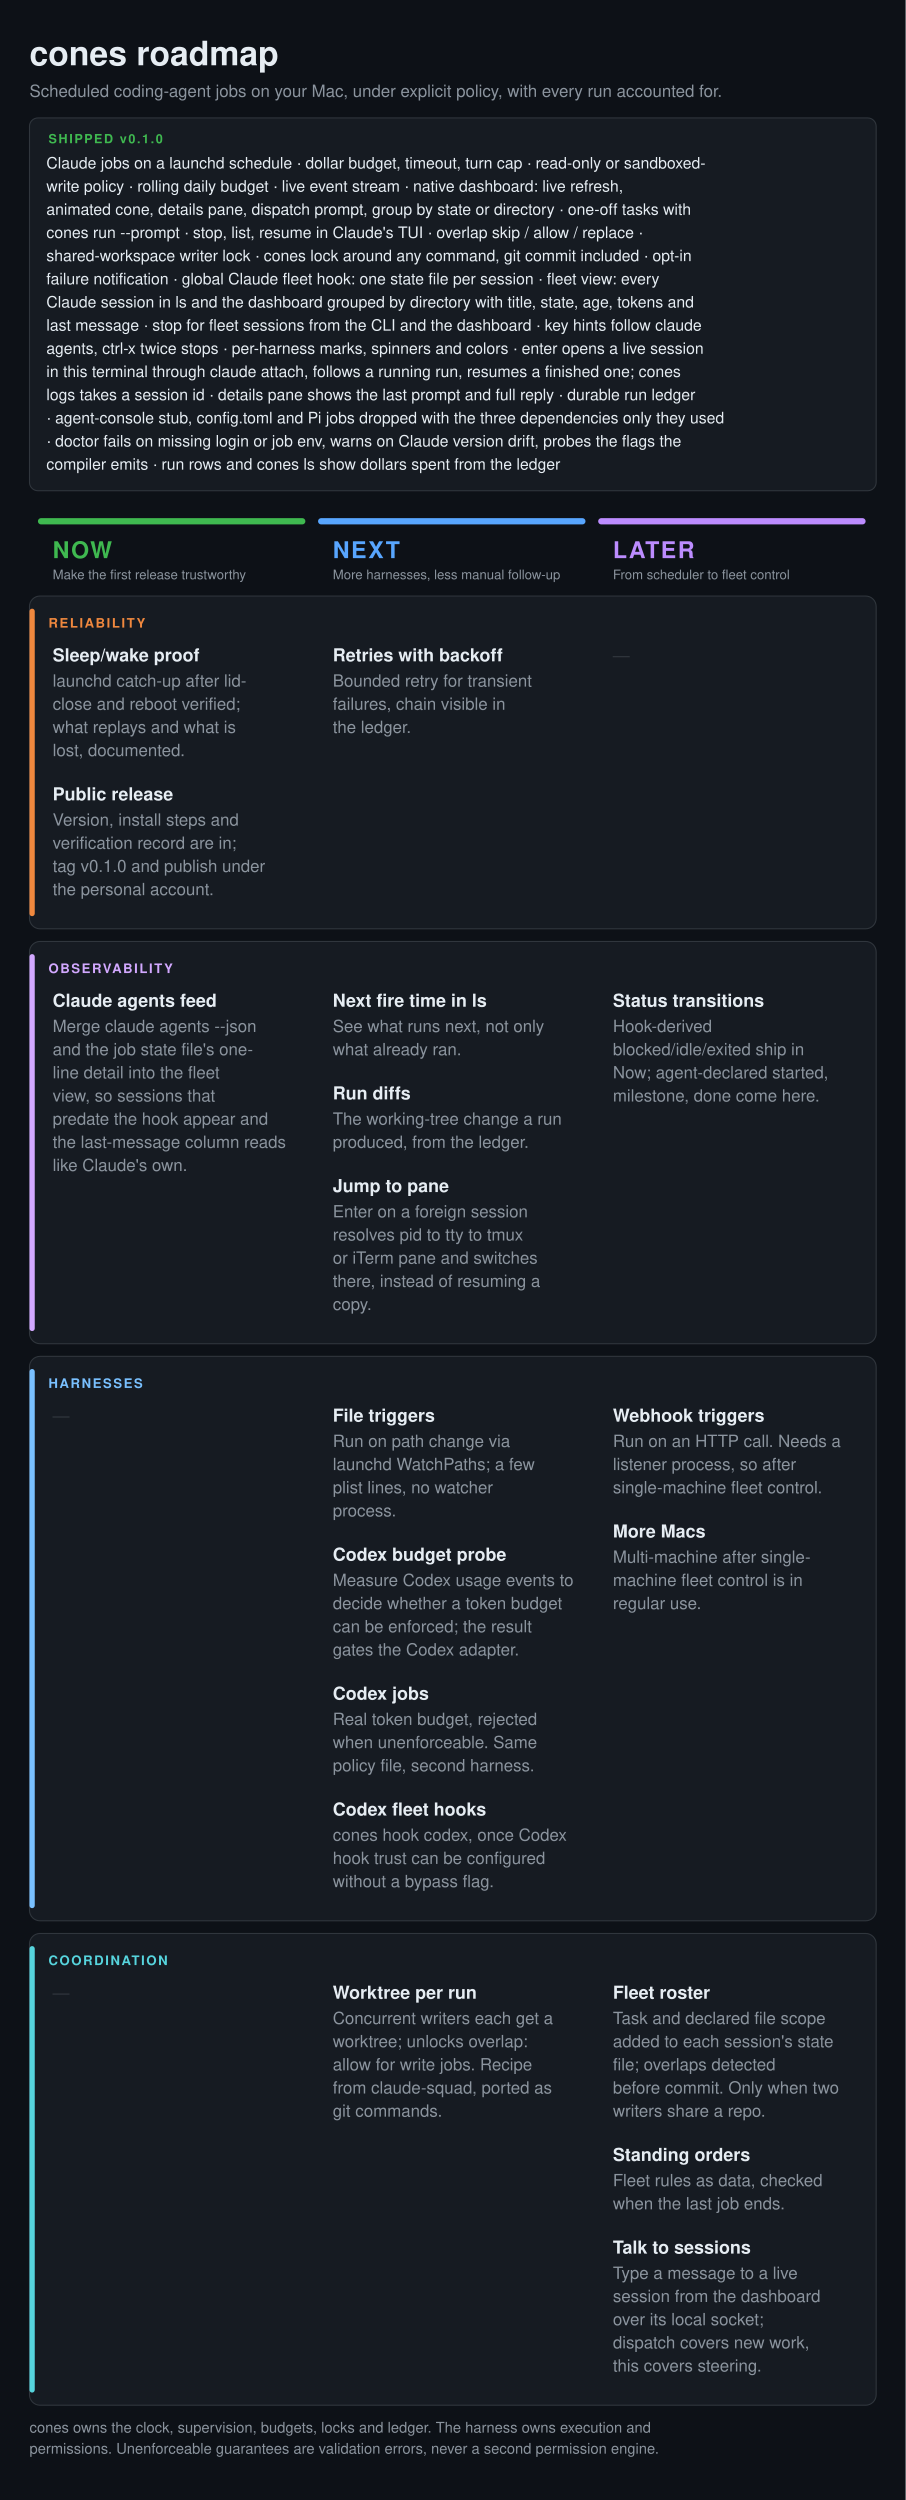
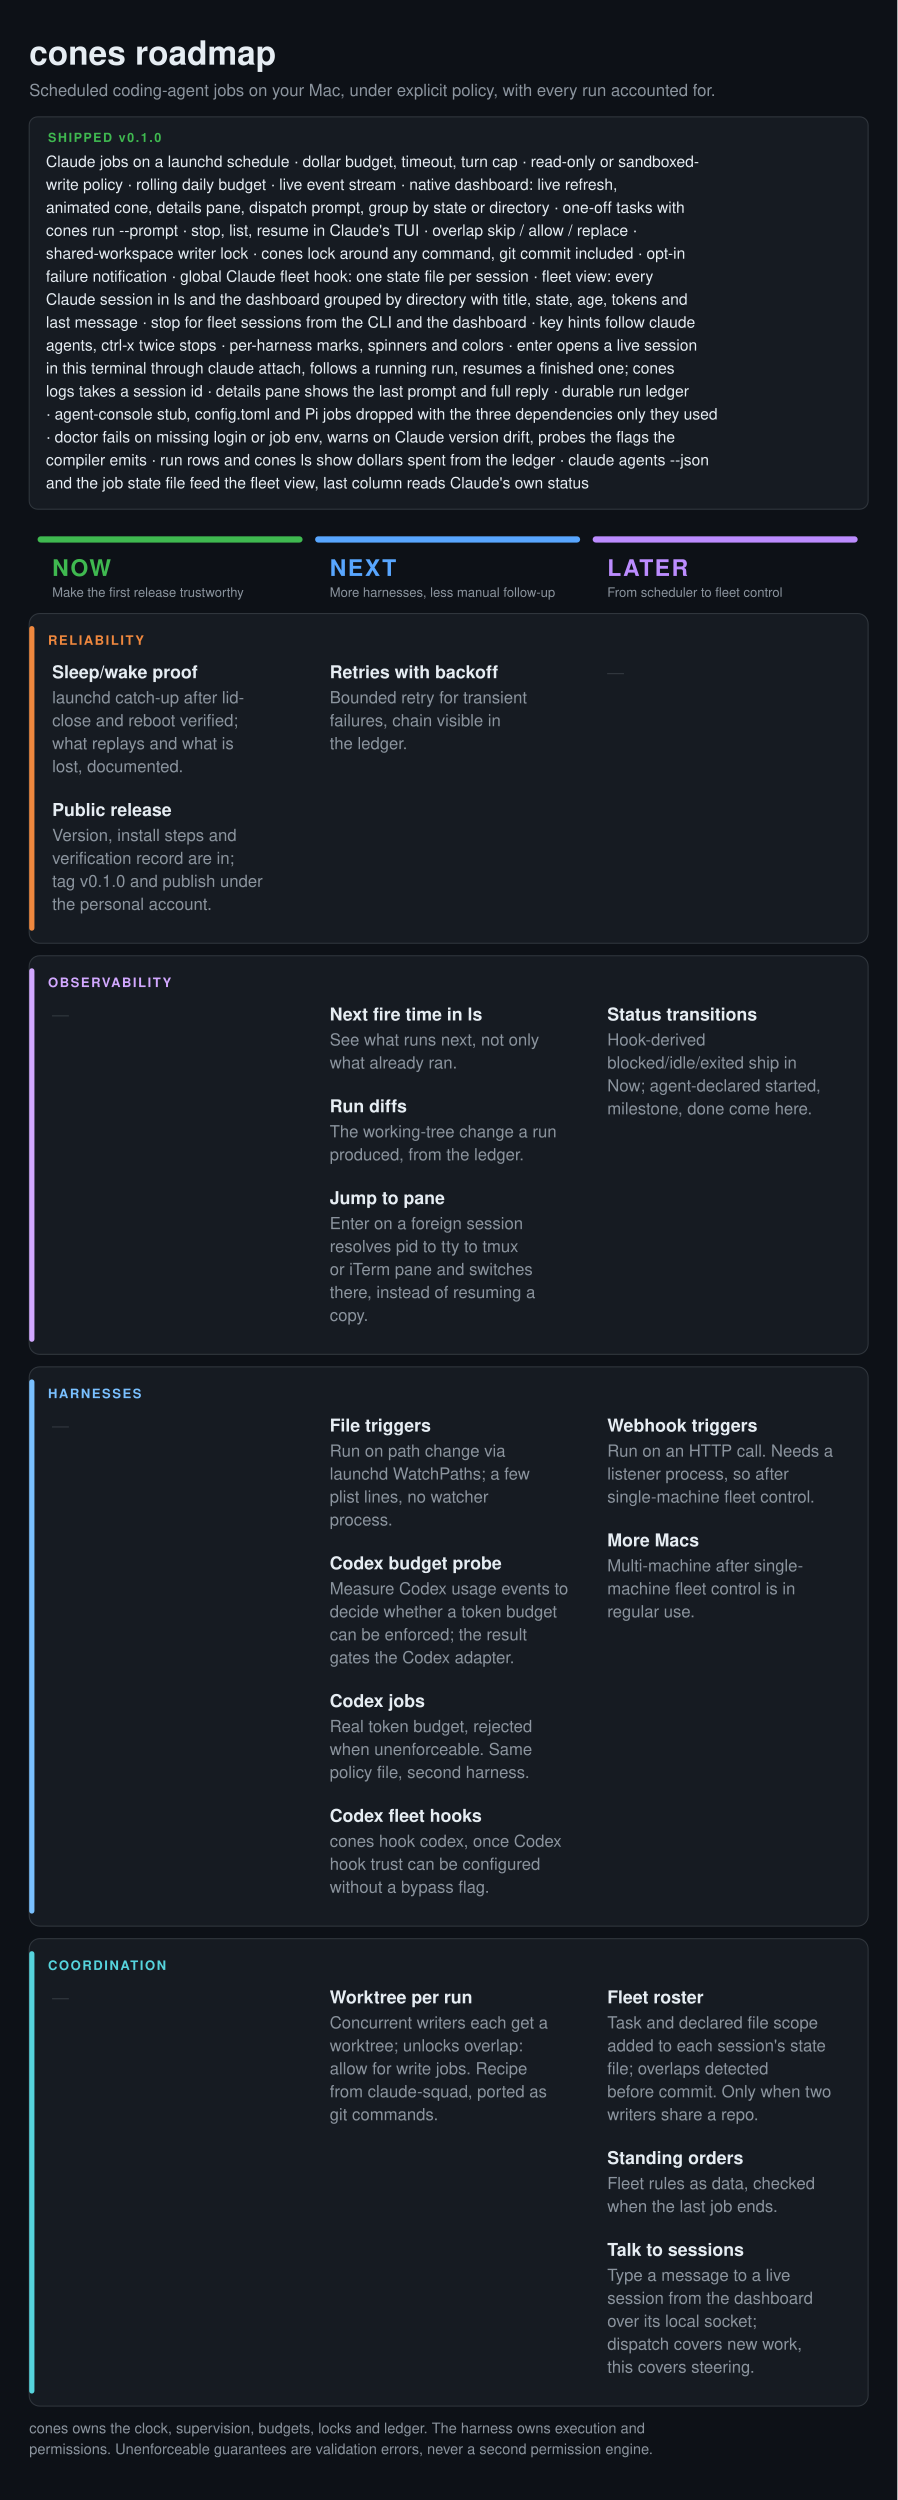
- <svg xmlns="http://www.w3.org/2000/svg" width="860" height="2374" viewBox="0 0 860 2374" font-family="-apple-system,BlinkMacSystemFont,Segoe UI,Helvetica,Arial,sans-serif">
-   <rect width="860" height="2374" fill="#0d1117" />
+ <svg xmlns="http://www.w3.org/2000/svg" width="860" height="2396" viewBox="0 0 860 2396" font-family="-apple-system,BlinkMacSystemFont,Segoe UI,Helvetica,Arial,sans-serif">
+   <rect width="860" height="2396" fill="#0d1117" />
  <text x="28" y="62" font-size="32" fill="#e6edf3" font-weight="700">cones roadmap</text>
  <text x="28" y="92" font-size="16" fill="#8b949e">Scheduled coding-agent jobs on your Mac, under explicit policy, with every run accounted for.</text>
-   <rect x="28" y="112" width="804" height="354" rx="8" fill="#161b22" stroke="#30363d" />
+   <rect x="28" y="112" width="804" height="376" rx="8" fill="#161b22" stroke="#30363d" />
  <text x="46" y="136" font-size="12" fill="#3fb950" font-weight="700" letter-spacing="1.5">SHIPPED  v0.1.0</text>
  <text x="44" y="160" font-size="15" fill="#e6edf3">Claude jobs on a launchd schedule · dollar budget, timeout, turn cap · read-only or sandboxed-</text>
  <text x="44" y="182" font-size="15" fill="#e6edf3">write policy · rolling daily budget · live event stream · native dashboard: live refresh,</text>
  <text x="44" y="204" font-size="15" fill="#e6edf3">animated cone, details pane, dispatch prompt, group by state or directory · one-off tasks with</text>
  <text x="44" y="226" font-size="15" fill="#e6edf3">cones run --prompt · stop, list, resume in Claude's TUI · overlap skip / allow / replace ·</text>
  <text x="44" y="248" font-size="15" fill="#e6edf3">shared-workspace writer lock · cones lock around any command, git commit included · opt-in</text>
  <text x="44" y="270" font-size="15" fill="#e6edf3">failure notification · global Claude fleet hook: one state file per session · fleet view: every</text>
  <text x="44" y="292" font-size="15" fill="#e6edf3">Claude session in ls and the dashboard grouped by directory with title, state, age, tokens and</text>
  <text x="44" y="314" font-size="15" fill="#e6edf3">last message · stop for fleet sessions from the CLI and the dashboard · key hints follow claude</text>
  <text x="44" y="336" font-size="15" fill="#e6edf3">agents, ctrl-x twice stops · per-harness marks, spinners and colors · enter opens a live session</text>
  <text x="44" y="358" font-size="15" fill="#e6edf3">in this terminal through claude attach, follows a running run, resumes a finished one; cones</text>
  <text x="44" y="380" font-size="15" fill="#e6edf3">logs takes a session id · details pane shows the last prompt and full reply · durable run ledger</text>
  <text x="44" y="402" font-size="15" fill="#e6edf3">· agent-console stub, config.toml and Pi jobs dropped with the three dependencies only they used</text>
  <text x="44" y="424" font-size="15" fill="#e6edf3">· doctor fails on missing login or job env, warns on Claude version drift, probes the flags the</text>
-   <text x="44" y="446" font-size="15" fill="#e6edf3">compiler emits · run rows and cones ls show dollars spent from the ledger</text>
-   <rect x="36" y="492" width="254" height="6" rx="3" fill="#3fb950" />
-   <text x="50" y="530" font-size="22" fill="#3fb950" font-weight="800" letter-spacing="1.5">NOW</text>
-   <text x="50" y="550" font-size="12.5" fill="#8b949e">Make the first release trustworthy</text>
-   <rect x="302" y="492" width="254" height="6" rx="3" fill="#58a6ff" />
-   <text x="316" y="530" font-size="22" fill="#58a6ff" font-weight="800" letter-spacing="1.5">NEXT</text>
-   <text x="316" y="550" font-size="12.5" fill="#8b949e">More harnesses, less manual follow-up</text>
-   <rect x="568" y="492" width="254" height="6" rx="3" fill="#bc8cff" />
-   <text x="582" y="530" font-size="22" fill="#bc8cff" font-weight="800" letter-spacing="1.5">LATER</text>
-   <text x="582" y="550" font-size="12.5" fill="#8b949e">From scheduler to fleet control</text>
-   <rect x="28" y="566" width="804" height="316" rx="10" fill="#161b22" stroke="#30363d" />
-   <rect x="28" y="578" width="5" height="292" rx="2.5" fill="#f0883e" />
-   <text x="46" y="596" font-size="12.5" fill="#f0883e" font-weight="700" letter-spacing="1.5">RELIABILITY</text>
-   <text x="50" y="628" font-size="17" fill="#e6edf3" font-weight="700">Sleep/wake proof</text>
-   <text x="50" y="652" font-size="16" fill="#8b949e">launchd catch-up after lid-</text>
-   <text x="50" y="674" font-size="16" fill="#8b949e">close and reboot verified;</text>
-   <text x="50" y="696" font-size="16" fill="#8b949e">what replays and what is</text>
-   <text x="50" y="718" font-size="16" fill="#8b949e">lost, documented.</text>
-   <text x="50" y="760" font-size="17" fill="#e6edf3" font-weight="700">Public release</text>
-   <text x="50" y="784" font-size="16" fill="#8b949e">Version, install steps and</text>
-   <text x="50" y="806" font-size="16" fill="#8b949e">verification record are in;</text>
-   <text x="50" y="828" font-size="16" fill="#8b949e">tag v0.1.0 and publish under</text>
-   <text x="50" y="850" font-size="16" fill="#8b949e">the personal account.</text>
-   <text x="316" y="628" font-size="17" fill="#e6edf3" font-weight="700">Retries with backoff</text>
-   <text x="316" y="652" font-size="16" fill="#8b949e">Bounded retry for transient</text>
-   <text x="316" y="674" font-size="16" fill="#8b949e">failures, chain visible in</text>
-   <text x="316" y="696" font-size="16" fill="#8b949e">the ledger.</text>
-   <text x="582" y="628" font-size="16" fill="#30363d">—</text>
-   <rect x="28" y="894" width="804" height="382" rx="10" fill="#161b22" stroke="#30363d" />
-   <rect x="28" y="906" width="5" height="358" rx="2.5" fill="#d2a8ff" />
-   <text x="46" y="924" font-size="12.5" fill="#d2a8ff" font-weight="700" letter-spacing="1.5">OBSERVABILITY</text>
-   <text x="50" y="956" font-size="17" fill="#e6edf3" font-weight="700">Claude agents feed</text>
-   <text x="50" y="980" font-size="16" fill="#8b949e">Merge claude agents --json</text>
-   <text x="50" y="1002" font-size="16" fill="#8b949e">and the job state file's one-</text>
-   <text x="50" y="1024" font-size="16" fill="#8b949e">line detail into the fleet</text>
-   <text x="50" y="1046" font-size="16" fill="#8b949e">view, so sessions that</text>
-   <text x="50" y="1068" font-size="16" fill="#8b949e">predate the hook appear and</text>
-   <text x="50" y="1090" font-size="16" fill="#8b949e">the last-message column reads</text>
-   <text x="50" y="1112" font-size="16" fill="#8b949e">like Claude's own.</text>
-   <text x="316" y="956" font-size="17" fill="#e6edf3" font-weight="700">Next fire time in ls</text>
-   <text x="316" y="980" font-size="16" fill="#8b949e">See what runs next, not only</text>
-   <text x="316" y="1002" font-size="16" fill="#8b949e">what already ran.</text>
-   <text x="316" y="1044" font-size="17" fill="#e6edf3" font-weight="700">Run diffs</text>
-   <text x="316" y="1068" font-size="16" fill="#8b949e">The working-tree change a run</text>
-   <text x="316" y="1090" font-size="16" fill="#8b949e">produced, from the ledger.</text>
-   <text x="316" y="1132" font-size="17" fill="#e6edf3" font-weight="700">Jump to pane</text>
-   <text x="316" y="1156" font-size="16" fill="#8b949e">Enter on a foreign session</text>
-   <text x="316" y="1178" font-size="16" fill="#8b949e">resolves pid to tty to tmux</text>
-   <text x="316" y="1200" font-size="16" fill="#8b949e">or iTerm pane and switches</text>
-   <text x="316" y="1222" font-size="16" fill="#8b949e">there, instead of resuming a</text>
-   <text x="316" y="1244" font-size="16" fill="#8b949e">copy.</text>
-   <text x="582" y="956" font-size="17" fill="#e6edf3" font-weight="700">Status transitions</text>
-   <text x="582" y="980" font-size="16" fill="#8b949e">Hook-derived</text>
-   <text x="582" y="1002" font-size="16" fill="#8b949e">blocked/idle/exited ship in</text>
-   <text x="582" y="1024" font-size="16" fill="#8b949e">Now; agent-declared started,</text>
-   <text x="582" y="1046" font-size="16" fill="#8b949e">milestone, done come here.</text>
-   <rect x="28" y="1288" width="804" height="536" rx="10" fill="#161b22" stroke="#30363d" />
-   <rect x="28" y="1300" width="5" height="512" rx="2.5" fill="#79c0ff" />
-   <text x="46" y="1318" font-size="12.5" fill="#79c0ff" font-weight="700" letter-spacing="1.5">HARNESSES</text>
-   <text x="50" y="1350" font-size="16" fill="#30363d">—</text>
-   <text x="316" y="1350" font-size="17" fill="#e6edf3" font-weight="700">File triggers</text>
-   <text x="316" y="1374" font-size="16" fill="#8b949e">Run on path change via</text>
-   <text x="316" y="1396" font-size="16" fill="#8b949e">launchd WatchPaths; a few</text>
-   <text x="316" y="1418" font-size="16" fill="#8b949e">plist lines, no watcher</text>
-   <text x="316" y="1440" font-size="16" fill="#8b949e">process.</text>
-   <text x="316" y="1482" font-size="17" fill="#e6edf3" font-weight="700">Codex budget probe</text>
-   <text x="316" y="1506" font-size="16" fill="#8b949e">Measure Codex usage events to</text>
-   <text x="316" y="1528" font-size="16" fill="#8b949e">decide whether a token budget</text>
-   <text x="316" y="1550" font-size="16" fill="#8b949e">can be enforced; the result</text>
-   <text x="316" y="1572" font-size="16" fill="#8b949e">gates the Codex adapter.</text>
-   <text x="316" y="1614" font-size="17" fill="#e6edf3" font-weight="700">Codex jobs</text>
-   <text x="316" y="1638" font-size="16" fill="#8b949e">Real token budget, rejected</text>
-   <text x="316" y="1660" font-size="16" fill="#8b949e">when unenforceable. Same</text>
-   <text x="316" y="1682" font-size="16" fill="#8b949e">policy file, second harness.</text>
-   <text x="316" y="1724" font-size="17" fill="#e6edf3" font-weight="700">Codex fleet hooks</text>
-   <text x="316" y="1748" font-size="16" fill="#8b949e">cones hook codex, once Codex</text>
-   <text x="316" y="1770" font-size="16" fill="#8b949e">hook trust can be configured</text>
-   <text x="316" y="1792" font-size="16" fill="#8b949e">without a bypass flag.</text>
-   <text x="582" y="1350" font-size="17" fill="#e6edf3" font-weight="700">Webhook triggers</text>
-   <text x="582" y="1374" font-size="16" fill="#8b949e">Run on an HTTP call. Needs a</text>
-   <text x="582" y="1396" font-size="16" fill="#8b949e">listener process, so after</text>
-   <text x="582" y="1418" font-size="16" fill="#8b949e">single-machine fleet control.</text>
-   <text x="582" y="1460" font-size="17" fill="#e6edf3" font-weight="700">More Macs</text>
-   <text x="582" y="1484" font-size="16" fill="#8b949e">Multi-machine after single-</text>
-   <text x="582" y="1506" font-size="16" fill="#8b949e">machine fleet control is in</text>
-   <text x="582" y="1528" font-size="16" fill="#8b949e">regular use.</text>
-   <rect x="28" y="1836" width="804" height="448" rx="10" fill="#161b22" stroke="#30363d" />
-   <rect x="28" y="1848" width="5" height="424" rx="2.5" fill="#56d4dd" />
-   <text x="46" y="1866" font-size="12.5" fill="#56d4dd" font-weight="700" letter-spacing="1.5">COORDINATION</text>
-   <text x="50" y="1898" font-size="16" fill="#30363d">—</text>
-   <text x="316" y="1898" font-size="17" fill="#e6edf3" font-weight="700">Worktree per run</text>
-   <text x="316" y="1922" font-size="16" fill="#8b949e">Concurrent writers each get a</text>
-   <text x="316" y="1944" font-size="16" fill="#8b949e">worktree; unlocks overlap:</text>
-   <text x="316" y="1966" font-size="16" fill="#8b949e">allow for write jobs. Recipe</text>
-   <text x="316" y="1988" font-size="16" fill="#8b949e">from claude-squad, ported as</text>
-   <text x="316" y="2010" font-size="16" fill="#8b949e">git commands.</text>
-   <text x="582" y="1898" font-size="17" fill="#e6edf3" font-weight="700">Fleet roster</text>
-   <text x="582" y="1922" font-size="16" fill="#8b949e">Task and declared file scope</text>
-   <text x="582" y="1944" font-size="16" fill="#8b949e">added to each session's state</text>
-   <text x="582" y="1966" font-size="16" fill="#8b949e">file; overlaps detected</text>
-   <text x="582" y="1988" font-size="16" fill="#8b949e">before commit. Only when two</text>
-   <text x="582" y="2010" font-size="16" fill="#8b949e">writers share a repo.</text>
-   <text x="582" y="2052" font-size="17" fill="#e6edf3" font-weight="700">Standing orders</text>
-   <text x="582" y="2076" font-size="16" fill="#8b949e">Fleet rules as data, checked</text>
-   <text x="582" y="2098" font-size="16" fill="#8b949e">when the last job ends.</text>
-   <text x="582" y="2140" font-size="17" fill="#e6edf3" font-weight="700">Talk to sessions</text>
-   <text x="582" y="2164" font-size="16" fill="#8b949e">Type a message to a live</text>
-   <text x="582" y="2186" font-size="16" fill="#8b949e">session from the dashboard</text>
-   <text x="582" y="2208" font-size="16" fill="#8b949e">over its local socket;</text>
-   <text x="582" y="2230" font-size="16" fill="#8b949e">dispatch covers new work,</text>
-   <text x="582" y="2252" font-size="16" fill="#8b949e">this covers steering.</text>
-   <text x="28" y="2310" font-size="14" fill="#8b949e">cones owns the clock, supervision, budgets, locks and ledger. The harness owns execution and</text>
-   <text x="28" y="2330" font-size="14" fill="#8b949e">permissions. Unenforceable guarantees are validation errors, never a second permission engine.</text>
+   <text x="44" y="446" font-size="15" fill="#e6edf3">compiler emits · run rows and cones ls show dollars spent from the ledger · claude agents --json</text>
+   <text x="44" y="468" font-size="15" fill="#e6edf3">and the job state file feed the fleet view, last column reads Claude's own status</text>
+   <rect x="36" y="514" width="254" height="6" rx="3" fill="#3fb950" />
+   <text x="50" y="552" font-size="22" fill="#3fb950" font-weight="800" letter-spacing="1.5">NOW</text>
+   <text x="50" y="572" font-size="12.5" fill="#8b949e">Make the first release trustworthy</text>
+   <rect x="302" y="514" width="254" height="6" rx="3" fill="#58a6ff" />
+   <text x="316" y="552" font-size="22" fill="#58a6ff" font-weight="800" letter-spacing="1.5">NEXT</text>
+   <text x="316" y="572" font-size="12.5" fill="#8b949e">More harnesses, less manual follow-up</text>
+   <rect x="568" y="514" width="254" height="6" rx="3" fill="#bc8cff" />
+   <text x="582" y="552" font-size="22" fill="#bc8cff" font-weight="800" letter-spacing="1.5">LATER</text>
+   <text x="582" y="572" font-size="12.5" fill="#8b949e">From scheduler to fleet control</text>
+   <rect x="28" y="588" width="804" height="316" rx="10" fill="#161b22" stroke="#30363d" />
+   <rect x="28" y="600" width="5" height="292" rx="2.5" fill="#f0883e" />
+   <text x="46" y="618" font-size="12.5" fill="#f0883e" font-weight="700" letter-spacing="1.5">RELIABILITY</text>
+   <text x="50" y="650" font-size="17" fill="#e6edf3" font-weight="700">Sleep/wake proof</text>
+   <text x="50" y="674" font-size="16" fill="#8b949e">launchd catch-up after lid-</text>
+   <text x="50" y="696" font-size="16" fill="#8b949e">close and reboot verified;</text>
+   <text x="50" y="718" font-size="16" fill="#8b949e">what replays and what is</text>
+   <text x="50" y="740" font-size="16" fill="#8b949e">lost, documented.</text>
+   <text x="50" y="782" font-size="17" fill="#e6edf3" font-weight="700">Public release</text>
+   <text x="50" y="806" font-size="16" fill="#8b949e">Version, install steps and</text>
+   <text x="50" y="828" font-size="16" fill="#8b949e">verification record are in;</text>
+   <text x="50" y="850" font-size="16" fill="#8b949e">tag v0.1.0 and publish under</text>
+   <text x="50" y="872" font-size="16" fill="#8b949e">the personal account.</text>
+   <text x="316" y="650" font-size="17" fill="#e6edf3" font-weight="700">Retries with backoff</text>
+   <text x="316" y="674" font-size="16" fill="#8b949e">Bounded retry for transient</text>
+   <text x="316" y="696" font-size="16" fill="#8b949e">failures, chain visible in</text>
+   <text x="316" y="718" font-size="16" fill="#8b949e">the ledger.</text>
+   <text x="582" y="650" font-size="16" fill="#30363d">—</text>
+   <rect x="28" y="916" width="804" height="382" rx="10" fill="#161b22" stroke="#30363d" />
+   <rect x="28" y="928" width="5" height="358" rx="2.5" fill="#d2a8ff" />
+   <text x="46" y="946" font-size="12.5" fill="#d2a8ff" font-weight="700" letter-spacing="1.5">OBSERVABILITY</text>
+   <text x="50" y="978" font-size="16" fill="#30363d">—</text>
+   <text x="316" y="978" font-size="17" fill="#e6edf3" font-weight="700">Next fire time in ls</text>
+   <text x="316" y="1002" font-size="16" fill="#8b949e">See what runs next, not only</text>
+   <text x="316" y="1024" font-size="16" fill="#8b949e">what already ran.</text>
+   <text x="316" y="1066" font-size="17" fill="#e6edf3" font-weight="700">Run diffs</text>
+   <text x="316" y="1090" font-size="16" fill="#8b949e">The working-tree change a run</text>
+   <text x="316" y="1112" font-size="16" fill="#8b949e">produced, from the ledger.</text>
+   <text x="316" y="1154" font-size="17" fill="#e6edf3" font-weight="700">Jump to pane</text>
+   <text x="316" y="1178" font-size="16" fill="#8b949e">Enter on a foreign session</text>
+   <text x="316" y="1200" font-size="16" fill="#8b949e">resolves pid to tty to tmux</text>
+   <text x="316" y="1222" font-size="16" fill="#8b949e">or iTerm pane and switches</text>
+   <text x="316" y="1244" font-size="16" fill="#8b949e">there, instead of resuming a</text>
+   <text x="316" y="1266" font-size="16" fill="#8b949e">copy.</text>
+   <text x="582" y="978" font-size="17" fill="#e6edf3" font-weight="700">Status transitions</text>
+   <text x="582" y="1002" font-size="16" fill="#8b949e">Hook-derived</text>
+   <text x="582" y="1024" font-size="16" fill="#8b949e">blocked/idle/exited ship in</text>
+   <text x="582" y="1046" font-size="16" fill="#8b949e">Now; agent-declared started,</text>
+   <text x="582" y="1068" font-size="16" fill="#8b949e">milestone, done come here.</text>
+   <rect x="28" y="1310" width="804" height="536" rx="10" fill="#161b22" stroke="#30363d" />
+   <rect x="28" y="1322" width="5" height="512" rx="2.5" fill="#79c0ff" />
+   <text x="46" y="1340" font-size="12.5" fill="#79c0ff" font-weight="700" letter-spacing="1.5">HARNESSES</text>
+   <text x="50" y="1372" font-size="16" fill="#30363d">—</text>
+   <text x="316" y="1372" font-size="17" fill="#e6edf3" font-weight="700">File triggers</text>
+   <text x="316" y="1396" font-size="16" fill="#8b949e">Run on path change via</text>
+   <text x="316" y="1418" font-size="16" fill="#8b949e">launchd WatchPaths; a few</text>
+   <text x="316" y="1440" font-size="16" fill="#8b949e">plist lines, no watcher</text>
+   <text x="316" y="1462" font-size="16" fill="#8b949e">process.</text>
+   <text x="316" y="1504" font-size="17" fill="#e6edf3" font-weight="700">Codex budget probe</text>
+   <text x="316" y="1528" font-size="16" fill="#8b949e">Measure Codex usage events to</text>
+   <text x="316" y="1550" font-size="16" fill="#8b949e">decide whether a token budget</text>
+   <text x="316" y="1572" font-size="16" fill="#8b949e">can be enforced; the result</text>
+   <text x="316" y="1594" font-size="16" fill="#8b949e">gates the Codex adapter.</text>
+   <text x="316" y="1636" font-size="17" fill="#e6edf3" font-weight="700">Codex jobs</text>
+   <text x="316" y="1660" font-size="16" fill="#8b949e">Real token budget, rejected</text>
+   <text x="316" y="1682" font-size="16" fill="#8b949e">when unenforceable. Same</text>
+   <text x="316" y="1704" font-size="16" fill="#8b949e">policy file, second harness.</text>
+   <text x="316" y="1746" font-size="17" fill="#e6edf3" font-weight="700">Codex fleet hooks</text>
+   <text x="316" y="1770" font-size="16" fill="#8b949e">cones hook codex, once Codex</text>
+   <text x="316" y="1792" font-size="16" fill="#8b949e">hook trust can be configured</text>
+   <text x="316" y="1814" font-size="16" fill="#8b949e">without a bypass flag.</text>
+   <text x="582" y="1372" font-size="17" fill="#e6edf3" font-weight="700">Webhook triggers</text>
+   <text x="582" y="1396" font-size="16" fill="#8b949e">Run on an HTTP call. Needs a</text>
+   <text x="582" y="1418" font-size="16" fill="#8b949e">listener process, so after</text>
+   <text x="582" y="1440" font-size="16" fill="#8b949e">single-machine fleet control.</text>
+   <text x="582" y="1482" font-size="17" fill="#e6edf3" font-weight="700">More Macs</text>
+   <text x="582" y="1506" font-size="16" fill="#8b949e">Multi-machine after single-</text>
+   <text x="582" y="1528" font-size="16" fill="#8b949e">machine fleet control is in</text>
+   <text x="582" y="1550" font-size="16" fill="#8b949e">regular use.</text>
+   <rect x="28" y="1858" width="804" height="448" rx="10" fill="#161b22" stroke="#30363d" />
+   <rect x="28" y="1870" width="5" height="424" rx="2.5" fill="#56d4dd" />
+   <text x="46" y="1888" font-size="12.5" fill="#56d4dd" font-weight="700" letter-spacing="1.5">COORDINATION</text>
+   <text x="50" y="1920" font-size="16" fill="#30363d">—</text>
+   <text x="316" y="1920" font-size="17" fill="#e6edf3" font-weight="700">Worktree per run</text>
+   <text x="316" y="1944" font-size="16" fill="#8b949e">Concurrent writers each get a</text>
+   <text x="316" y="1966" font-size="16" fill="#8b949e">worktree; unlocks overlap:</text>
+   <text x="316" y="1988" font-size="16" fill="#8b949e">allow for write jobs. Recipe</text>
+   <text x="316" y="2010" font-size="16" fill="#8b949e">from claude-squad, ported as</text>
+   <text x="316" y="2032" font-size="16" fill="#8b949e">git commands.</text>
+   <text x="582" y="1920" font-size="17" fill="#e6edf3" font-weight="700">Fleet roster</text>
+   <text x="582" y="1944" font-size="16" fill="#8b949e">Task and declared file scope</text>
+   <text x="582" y="1966" font-size="16" fill="#8b949e">added to each session's state</text>
+   <text x="582" y="1988" font-size="16" fill="#8b949e">file; overlaps detected</text>
+   <text x="582" y="2010" font-size="16" fill="#8b949e">before commit. Only when two</text>
+   <text x="582" y="2032" font-size="16" fill="#8b949e">writers share a repo.</text>
+   <text x="582" y="2074" font-size="17" fill="#e6edf3" font-weight="700">Standing orders</text>
+   <text x="582" y="2098" font-size="16" fill="#8b949e">Fleet rules as data, checked</text>
+   <text x="582" y="2120" font-size="16" fill="#8b949e">when the last job ends.</text>
+   <text x="582" y="2162" font-size="17" fill="#e6edf3" font-weight="700">Talk to sessions</text>
+   <text x="582" y="2186" font-size="16" fill="#8b949e">Type a message to a live</text>
+   <text x="582" y="2208" font-size="16" fill="#8b949e">session from the dashboard</text>
+   <text x="582" y="2230" font-size="16" fill="#8b949e">over its local socket;</text>
+   <text x="582" y="2252" font-size="16" fill="#8b949e">dispatch covers new work,</text>
+   <text x="582" y="2274" font-size="16" fill="#8b949e">this covers steering.</text>
+   <text x="28" y="2332" font-size="14" fill="#8b949e">cones owns the clock, supervision, budgets, locks and ledger. The harness owns execution and</text>
+   <text x="28" y="2352" font-size="14" fill="#8b949e">permissions. Unenforceable guarantees are validation errors, never a second permission engine.</text>
</svg>
